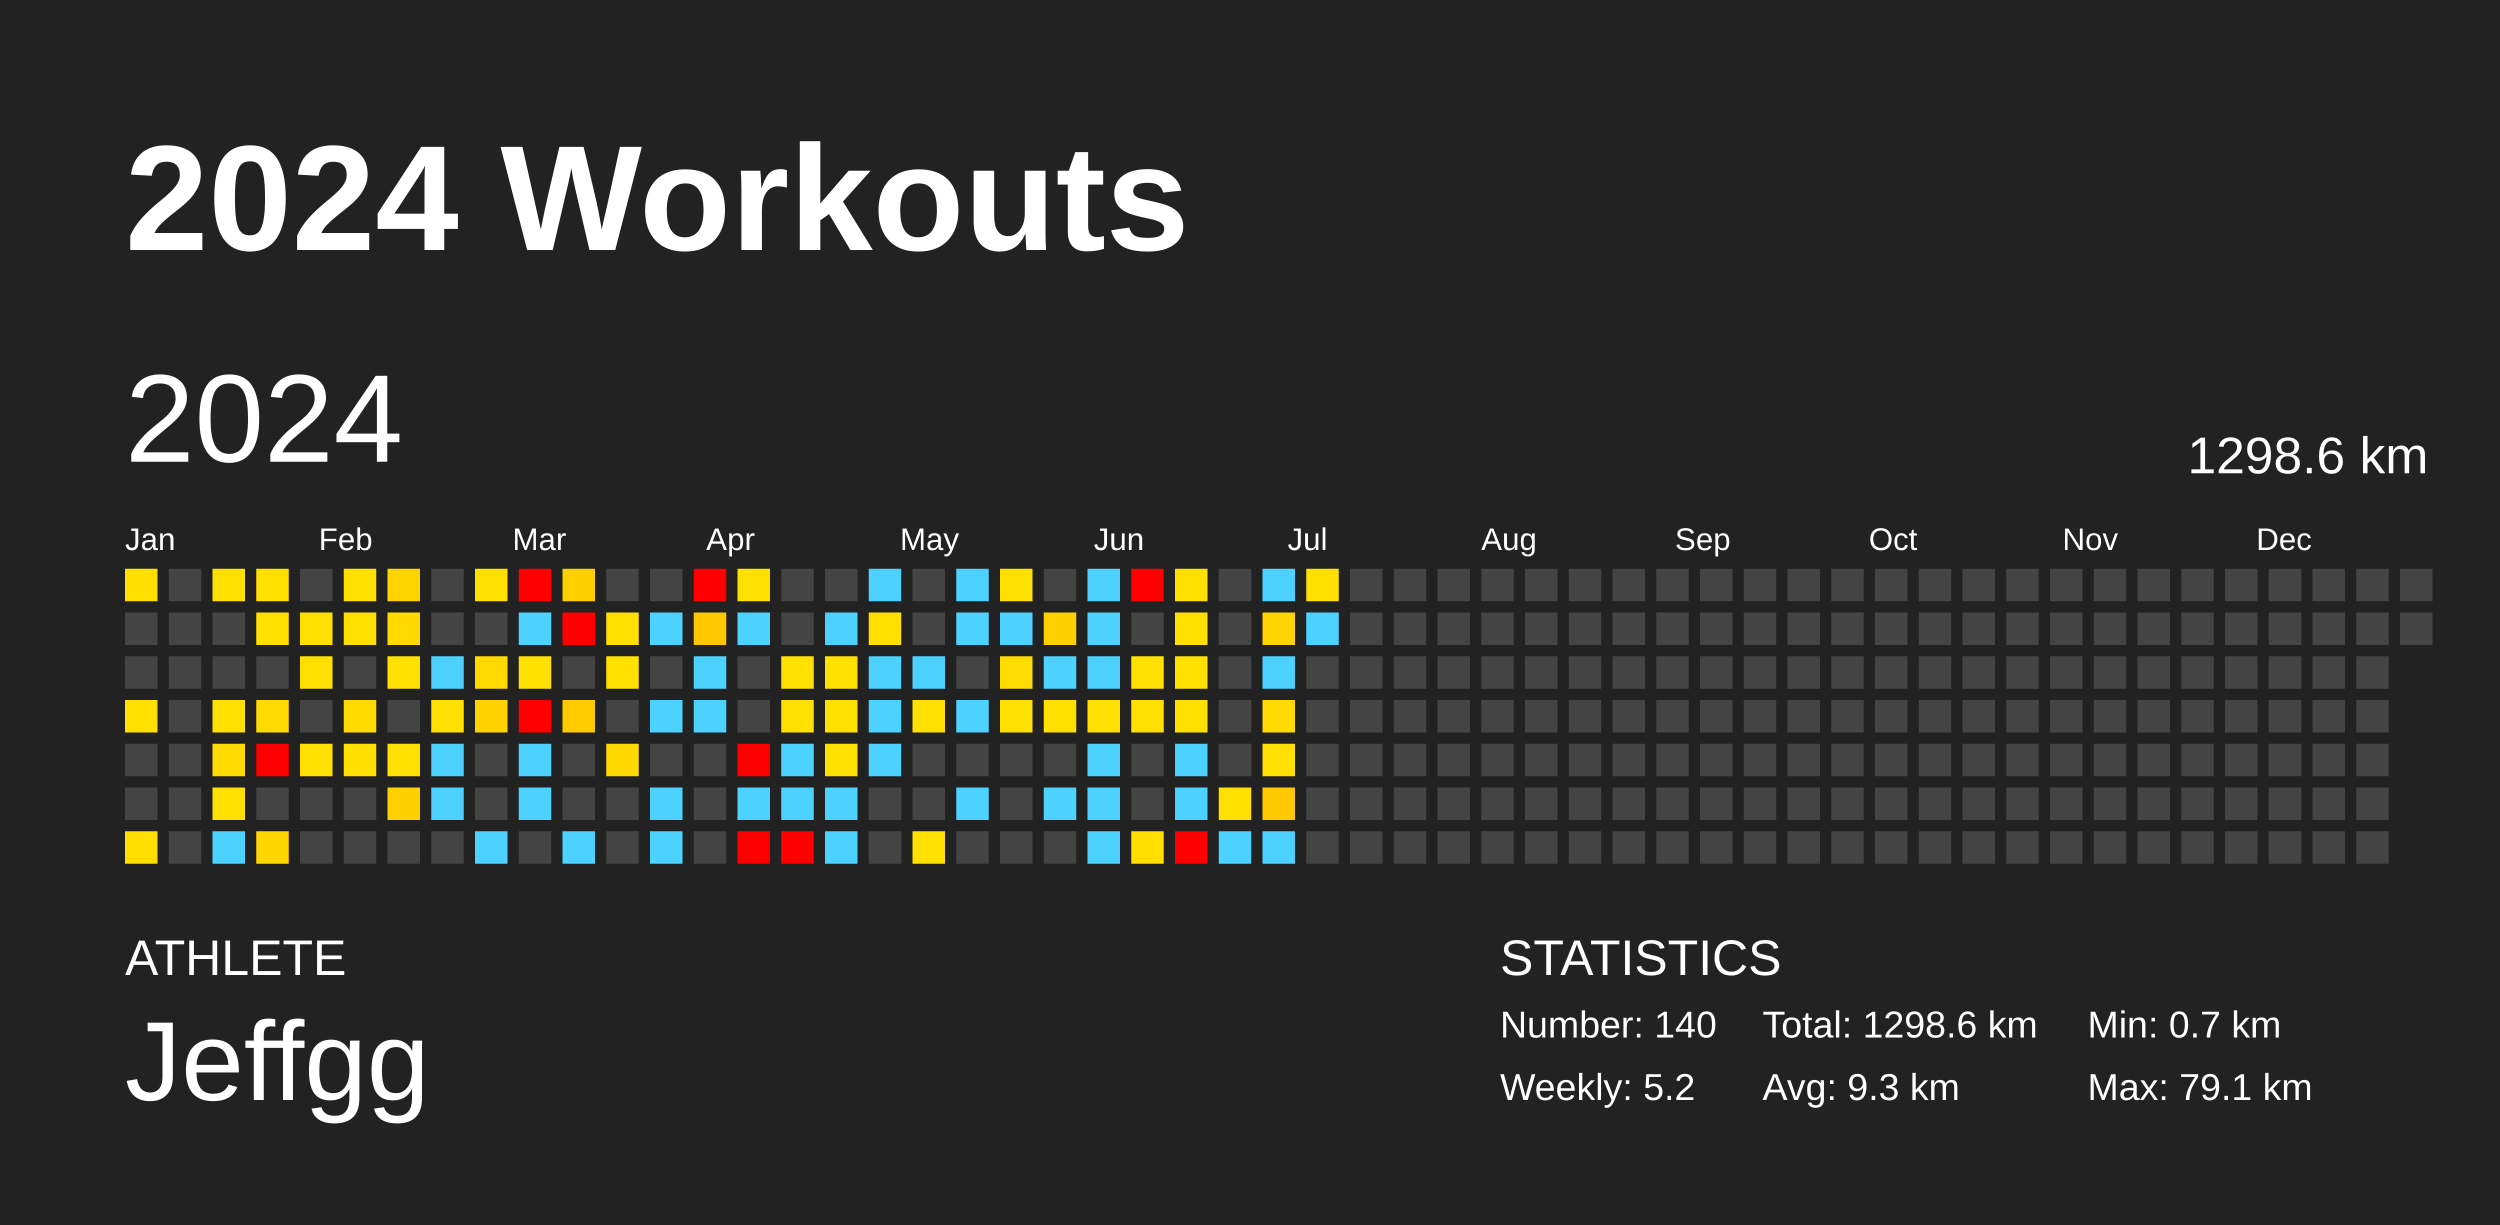
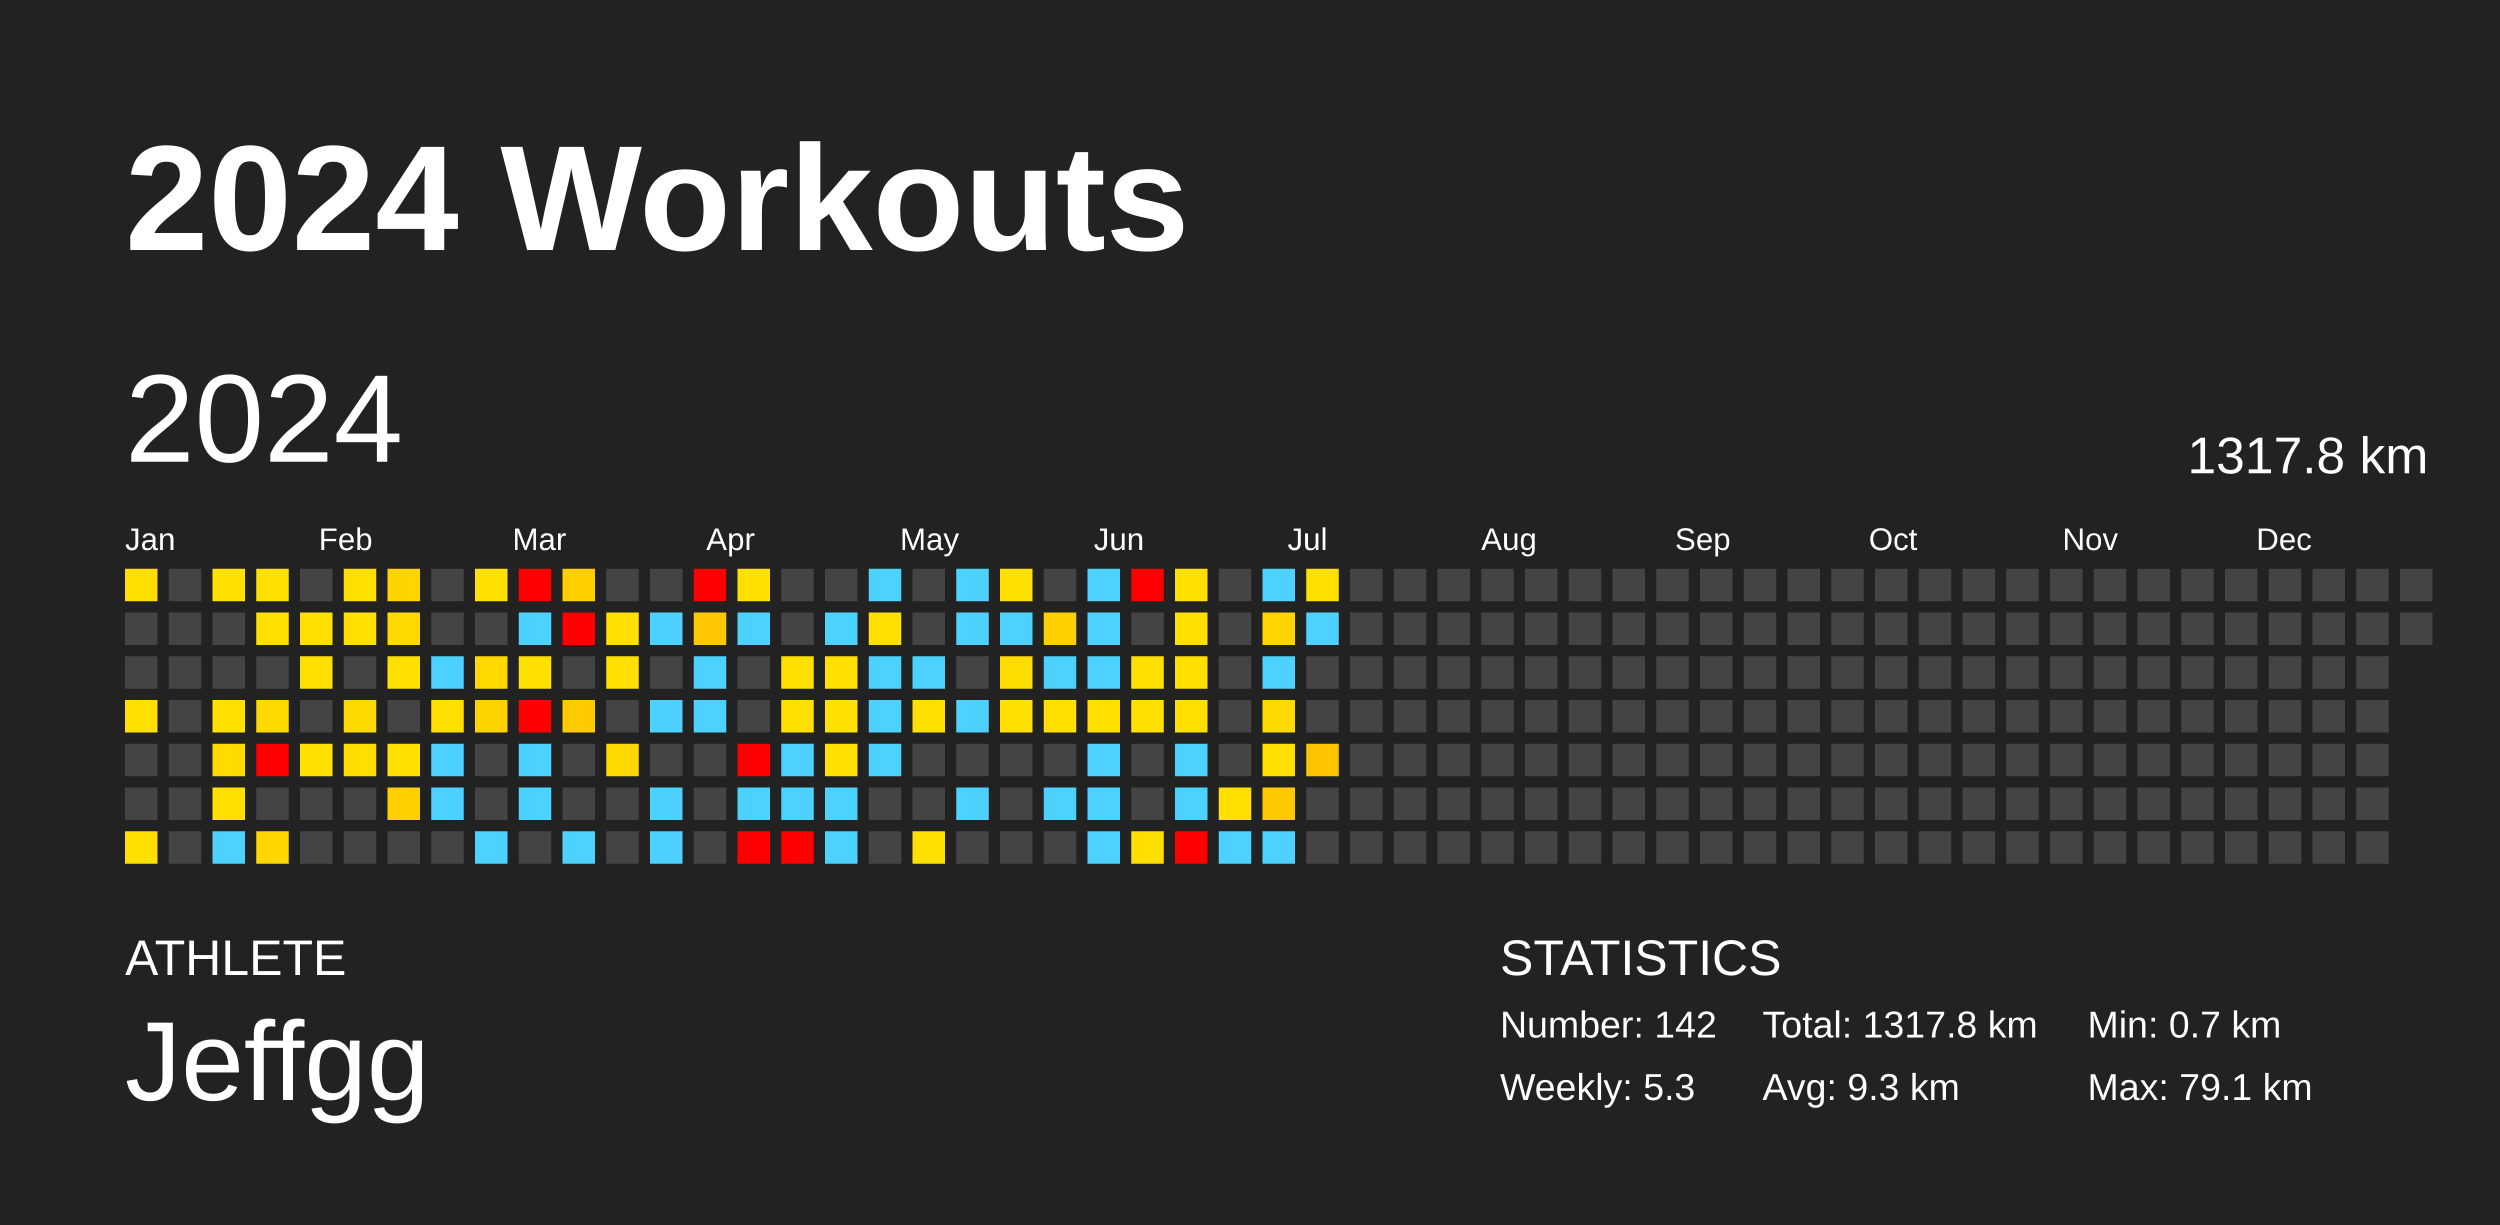
<svg xmlns="http://www.w3.org/2000/svg" baseProfile="full" height="98mm" version="1.1" viewBox="0,0,200,98" width="200mm">
  <defs />
  <rect fill="#222222" height="98" width="200" x="0" y="0" />
  <text fill="#FFFFFF" style="font-size:12px; font-family:Arial; font-weight:bold;" x="10" y="20">2024 Workouts</text>
  <text fill="#FFFFFF" style="font-size:4px; font-family:Arial" x="10" y="78">ATHLETE</text>
  <text fill="#FFFFFF" style="font-size:9px; font-family:Arial" x="10" y="88">Jeffgg</text>
  <text fill="#FFFFFF" style="font-size:4px; font-family:Arial" x="120" y="78">STATISTICS</text>
-   <text fill="#FFFFFF" style="font-size:3px; font-family:Arial" x="120" y="83">Number: 140</text>
-   <text fill="#FFFFFF" style="font-size:3px; font-family:Arial" x="120" y="88">Weekly: 5.2</text>
-   <text fill="#FFFFFF" style="font-size:3px; font-family:Arial" x="141" y="83">Total: 1298.6 km</text>
+   <text fill="#FFFFFF" style="font-size:3px; font-family:Arial" x="120" y="83">Number: 142</text>
+   <text fill="#FFFFFF" style="font-size:3px; font-family:Arial" x="120" y="88">Weekly: 5.3</text>
+   <text fill="#FFFFFF" style="font-size:3px; font-family:Arial" x="141" y="83">Total: 1317.8 km</text>
  <text fill="#FFFFFF" style="font-size:3px; font-family:Arial" x="141" y="88">Avg: 9.3 km</text>
  <text fill="#FFFFFF" style="font-size:3px; font-family:Arial" x="167" y="83">Min: 0.7 km</text>
  <text fill="#FFFFFF" style="font-size:3px; font-family:Arial" x="167" y="88">Max: 79.1 km</text>
  <text dominant-baseline="hanging" fill="#FFFFFF" style="font-size:10.0px; font-family:Arial;" x="10" y="30">2024</text>
-   <text dominant-baseline="hanging" fill="#FFFFFF" style="font-size:4.125px; font-family:Arial;" x="175" y="35">1298.6 km</text>
+   <text dominant-baseline="hanging" fill="#FFFFFF" style="font-size:4.125px; font-family:Arial;" x="175" y="35">1317.8 km</text>
  <text fill="#FFFFFF" style="font-size:2.5px; font-family:Arial" x="10.0" y="44">Jan</text>
  <text fill="#FFFFFF" style="font-size:2.5px; font-family:Arial" x="25.5" y="44">Feb</text>
  <text fill="#FFFFFF" style="font-size:2.5px; font-family:Arial" x="41.0" y="44">Mar</text>
  <text fill="#FFFFFF" style="font-size:2.5px; font-family:Arial" x="56.5" y="44">Apr</text>
  <text fill="#FFFFFF" style="font-size:2.5px; font-family:Arial" x="72.0" y="44">May</text>
  <text fill="#FFFFFF" style="font-size:2.5px; font-family:Arial" x="87.5" y="44">Jun</text>
  <text fill="#FFFFFF" style="font-size:2.5px; font-family:Arial" x="103.0" y="44">Jul</text>
  <text fill="#FFFFFF" style="font-size:2.5px; font-family:Arial" x="118.5" y="44">Aug</text>
  <text fill="#FFFFFF" style="font-size:2.5px; font-family:Arial" x="134.0" y="44">Sep</text>
  <text fill="#FFFFFF" style="font-size:2.5px; font-family:Arial" x="149.5" y="44">Oct</text>
  <text fill="#FFFFFF" style="font-size:2.5px; font-family:Arial" x="165.0" y="44">Nov</text>
  <text fill="#FFFFFF" style="font-size:2.5px; font-family:Arial" x="180.5" y="44">Dec</text>
  <rect fill="#ffde00" height="2.6" width="2.6" x="10.0" y="45.5" />
  <rect fill="#444444" height="2.6" width="2.6" x="10.0" y="49.0" />
  <rect fill="#444444" height="2.6" width="2.6" x="10.0" y="52.5" />
  <rect fill="#ffe000" height="2.6" width="2.6" x="10.0" y="56.0" />
  <rect fill="#444444" height="2.6" width="2.6" x="10.0" y="59.5" />
  <rect fill="#444444" height="2.6" width="2.6" x="10.0" y="63.0" />
  <rect fill="#ffde00" height="2.6" width="2.6" x="10.0" y="66.5" />
  <rect fill="#444444" height="2.6" width="2.6" x="13.5" y="45.5" />
  <rect fill="#444444" height="2.6" width="2.6" x="13.5" y="49.0" />
  <rect fill="#444444" height="2.6" width="2.6" x="13.5" y="52.5" />
  <rect fill="#444444" height="2.6" width="2.6" x="13.5" y="56.0" />
  <rect fill="#444444" height="2.6" width="2.6" x="13.5" y="59.5" />
  <rect fill="#444444" height="2.6" width="2.6" x="13.5" y="63.0" />
  <rect fill="#444444" height="2.6" width="2.6" x="13.5" y="66.5" />
  <rect fill="#ffe000" height="2.6" width="2.6" x="17.0" y="45.5" />
  <rect fill="#444444" height="2.6" width="2.6" x="17.0" y="49.0" />
  <rect fill="#444444" height="2.6" width="2.6" x="17.0" y="52.5" />
  <rect fill="#ffe000" height="2.6" width="2.6" x="17.0" y="56.0" />
  <rect fill="#ffdb00" height="2.6" width="2.6" x="17.0" y="59.5" />
  <rect fill="#ffe000" height="2.6" width="2.6" x="17.0" y="63.0" />
  <rect fill="#4dd2ff" height="2.6" width="2.6" x="17.0" y="66.5" />
  <rect fill="#ffe000" height="2.6" width="2.6" x="20.5" y="45.5" />
  <rect fill="#ffe000" height="2.6" width="2.6" x="20.5" y="49.0" />
  <rect fill="#444444" height="2.6" width="2.6" x="20.5" y="52.5" />
  <rect fill="#ffda00" height="2.6" width="2.6" x="20.5" y="56.0" />
  <rect fill="red" height="2.6" width="2.6" x="20.5" y="59.5" />
  <rect fill="#444444" height="2.6" width="2.6" x="20.5" y="63.0" />
  <rect fill="#ffd600" height="2.6" width="2.6" x="20.5" y="66.5" />
  <rect fill="#444444" height="2.6" width="2.6" x="24.0" y="45.5" />
  <rect fill="#ffdf00" height="2.6" width="2.6" x="24.0" y="49.0" />
  <rect fill="#ffdf00" height="2.6" width="2.6" x="24.0" y="52.5" />
  <rect fill="#444444" height="2.6" width="2.6" x="24.0" y="56.0" />
  <rect fill="#ffe000" height="2.6" width="2.6" x="24.0" y="59.5" />
  <rect fill="#444444" height="2.6" width="2.6" x="24.0" y="63.0" />
  <rect fill="#444444" height="2.6" width="2.6" x="24.0" y="66.5" />
  <rect fill="#ffdf00" height="2.6" width="2.6" x="27.5" y="45.5" />
  <rect fill="#ffdf00" height="2.6" width="2.6" x="27.5" y="49.0" />
  <rect fill="#444444" height="2.6" width="2.6" x="27.5" y="52.5" />
  <rect fill="#ffda00" height="2.6" width="2.6" x="27.5" y="56.0" />
  <rect fill="#ffde00" height="2.6" width="2.6" x="27.5" y="59.5" />
  <rect fill="#444444" height="2.6" width="2.6" x="27.5" y="63.0" />
  <rect fill="#444444" height="2.6" width="2.6" x="27.5" y="66.5" />
  <rect fill="#ffd400" height="2.6" width="2.6" x="31.0" y="45.5" />
  <rect fill="#ffd900" height="2.6" width="2.6" x="31.0" y="49.0" />
  <rect fill="#ffe000" height="2.6" width="2.6" x="31.0" y="52.5" />
  <rect fill="#444444" height="2.6" width="2.6" x="31.0" y="56.0" />
  <rect fill="#ffe000" height="2.6" width="2.6" x="31.0" y="59.5" />
  <rect fill="#ffd000" height="2.6" width="2.6" x="31.0" y="63.0" />
  <rect fill="#444444" height="2.6" width="2.6" x="31.0" y="66.5" />
  <rect fill="#444444" height="2.6" width="2.6" x="34.5" y="45.5" />
  <rect fill="#444444" height="2.6" width="2.6" x="34.5" y="49.0" />
  <rect fill="#4dd2ff" height="2.6" width="2.6" x="34.5" y="52.5" />
  <rect fill="#ffe000" height="2.6" width="2.6" x="34.5" y="56.0" />
  <rect fill="#4dd2ff" height="2.6" width="2.6" x="34.5" y="59.5" />
  <rect fill="#4dd2ff" height="2.6" width="2.6" x="34.5" y="63.0" />
  <rect fill="#444444" height="2.6" width="2.6" x="34.5" y="66.5" />
  <rect fill="#ffe000" height="2.6" width="2.6" x="38.0" y="45.5" />
  <rect fill="#444444" height="2.6" width="2.6" x="38.0" y="49.0" />
  <rect fill="#ffd900" height="2.6" width="2.6" x="38.0" y="52.5" />
  <rect fill="#ffd300" height="2.6" width="2.6" x="38.0" y="56.0" />
  <rect fill="#444444" height="2.6" width="2.6" x="38.0" y="59.5" />
  <rect fill="#444444" height="2.6" width="2.6" x="38.0" y="63.0" />
  <rect fill="#4dd2ff" height="2.6" width="2.6" x="38.0" y="66.5" />
  <rect fill="red" height="2.6" width="2.6" x="41.5" y="45.5" />
  <rect fill="#4dd2ff" height="2.6" width="2.6" x="41.5" y="49.0" />
  <rect fill="#ffe000" height="2.6" width="2.6" x="41.5" y="52.5" />
  <rect fill="red" height="2.6" width="2.6" x="41.5" y="56.0" />
  <rect fill="#4dd2ff" height="2.6" width="2.6" x="41.5" y="59.5" />
  <rect fill="#4dd2ff" height="2.6" width="2.6" x="41.5" y="63.0" />
  <rect fill="#444444" height="2.6" width="2.6" x="41.5" y="66.5" />
  <rect fill="#ffcf00" height="2.6" width="2.6" x="45.0" y="45.5" />
  <rect fill="red" height="2.6" width="2.6" x="45.0" y="49.0" />
  <rect fill="#444444" height="2.6" width="2.6" x="45.0" y="52.5" />
  <rect fill="#ffcb00" height="2.6" width="2.6" x="45.0" y="56.0" />
  <rect fill="#444444" height="2.6" width="2.6" x="45.0" y="59.5" />
  <rect fill="#444444" height="2.6" width="2.6" x="45.0" y="63.0" />
  <rect fill="#4dd2ff" height="2.6" width="2.6" x="45.0" y="66.5" />
  <rect fill="#444444" height="2.6" width="2.6" x="48.5" y="45.5" />
  <rect fill="#ffe000" height="2.6" width="2.6" x="48.5" y="49.0" />
  <rect fill="#ffe000" height="2.6" width="2.6" x="48.5" y="52.5" />
  <rect fill="#444444" height="2.6" width="2.6" x="48.5" y="56.0" />
  <rect fill="#ffd800" height="2.6" width="2.6" x="48.5" y="59.5" />
  <rect fill="#444444" height="2.6" width="2.6" x="48.5" y="63.0" />
  <rect fill="#444444" height="2.6" width="2.6" x="48.5" y="66.5" />
  <rect fill="#444444" height="2.6" width="2.6" x="52.0" y="45.5" />
  <rect fill="#4dd2ff" height="2.6" width="2.6" x="52.0" y="49.0" />
  <rect fill="#444444" height="2.6" width="2.6" x="52.0" y="52.5" />
  <rect fill="#4dd2ff" height="2.6" width="2.6" x="52.0" y="56.0" />
  <rect fill="#444444" height="2.6" width="2.6" x="52.0" y="59.5" />
  <rect fill="#4dd2ff" height="2.6" width="2.6" x="52.0" y="63.0" />
  <rect fill="#4dd2ff" height="2.6" width="2.6" x="52.0" y="66.5" />
  <rect fill="red" height="2.6" width="2.6" x="55.5" y="45.5" />
  <rect fill="#ffc800" height="2.6" width="2.6" x="55.5" y="49.0" />
  <rect fill="#4dd2ff" height="2.6" width="2.6" x="55.5" y="52.5" />
  <rect fill="#4dd2ff" height="2.6" width="2.6" x="55.5" y="56.0" />
  <rect fill="#444444" height="2.6" width="2.6" x="55.5" y="59.5" />
  <rect fill="#444444" height="2.6" width="2.6" x="55.5" y="63.0" />
  <rect fill="#444444" height="2.6" width="2.6" x="55.5" y="66.5" />
  <rect fill="#ffe000" height="2.6" width="2.6" x="59.0" y="45.5" />
  <rect fill="#4dd2ff" height="2.6" width="2.6" x="59.0" y="49.0" />
  <rect fill="#444444" height="2.6" width="2.6" x="59.0" y="52.5" />
  <rect fill="#444444" height="2.6" width="2.6" x="59.0" y="56.0" />
  <rect fill="red" height="2.6" width="2.6" x="59.0" y="59.5" />
  <rect fill="#4dd2ff" height="2.6" width="2.6" x="59.0" y="63.0" />
  <rect fill="red" height="2.6" width="2.6" x="59.0" y="66.5" />
  <rect fill="#444444" height="2.6" width="2.6" x="62.5" y="45.5" />
  <rect fill="#444444" height="2.6" width="2.6" x="62.5" y="49.0" />
  <rect fill="#ffe000" height="2.6" width="2.6" x="62.5" y="52.5" />
  <rect fill="#ffe000" height="2.6" width="2.6" x="62.5" y="56.0" />
  <rect fill="#4dd2ff" height="2.6" width="2.6" x="62.5" y="59.5" />
  <rect fill="#4dd2ff" height="2.6" width="2.6" x="62.5" y="63.0" />
  <rect fill="red" height="2.6" width="2.6" x="62.5" y="66.5" />
  <rect fill="#444444" height="2.6" width="2.6" x="66.0" y="45.5" />
  <rect fill="#4dd2ff" height="2.6" width="2.6" x="66.0" y="49.0" />
  <rect fill="#ffe000" height="2.6" width="2.6" x="66.0" y="52.5" />
  <rect fill="#ffe000" height="2.6" width="2.6" x="66.0" y="56.0" />
  <rect fill="#ffe000" height="2.6" width="2.6" x="66.0" y="59.5" />
  <rect fill="#4dd2ff" height="2.6" width="2.6" x="66.0" y="63.0" />
  <rect fill="#4dd2ff" height="2.6" width="2.6" x="66.0" y="66.5" />
  <rect fill="#4dd2ff" height="2.6" width="2.6" x="69.5" y="45.5" />
  <rect fill="#ffe000" height="2.6" width="2.6" x="69.5" y="49.0" />
  <rect fill="#4dd2ff" height="2.6" width="2.6" x="69.5" y="52.5" />
  <rect fill="#4dd2ff" height="2.6" width="2.6" x="69.5" y="56.0" />
  <rect fill="#4dd2ff" height="2.6" width="2.6" x="69.5" y="59.5" />
  <rect fill="#444444" height="2.6" width="2.6" x="69.5" y="63.0" />
  <rect fill="#444444" height="2.6" width="2.6" x="69.5" y="66.5" />
  <rect fill="#444444" height="2.6" width="2.6" x="73.0" y="45.5" />
  <rect fill="#444444" height="2.6" width="2.6" x="73.0" y="49.0" />
  <rect fill="#4dd2ff" height="2.6" width="2.6" x="73.0" y="52.5" />
  <rect fill="#ffe000" height="2.6" width="2.6" x="73.0" y="56.0" />
  <rect fill="#444444" height="2.6" width="2.6" x="73.0" y="59.5" />
  <rect fill="#444444" height="2.6" width="2.6" x="73.0" y="63.0" />
  <rect fill="#ffe000" height="2.6" width="2.6" x="73.0" y="66.5" />
  <rect fill="#4dd2ff" height="2.6" width="2.6" x="76.5" y="45.5" />
  <rect fill="#4dd2ff" height="2.6" width="2.6" x="76.5" y="49.0" />
  <rect fill="#444444" height="2.6" width="2.6" x="76.5" y="52.5" />
  <rect fill="#4dd2ff" height="2.6" width="2.6" x="76.5" y="56.0" />
  <rect fill="#444444" height="2.6" width="2.6" x="76.5" y="59.5" />
  <rect fill="#4dd2ff" height="2.6" width="2.6" x="76.5" y="63.0" />
  <rect fill="#444444" height="2.6" width="2.6" x="76.5" y="66.5" />
  <rect fill="#ffe000" height="2.6" width="2.6" x="80.0" y="45.5" />
  <rect fill="#4dd2ff" height="2.6" width="2.6" x="80.0" y="49.0" />
  <rect fill="#ffdd00" height="2.6" width="2.6" x="80.0" y="52.5" />
  <rect fill="#ffe000" height="2.6" width="2.6" x="80.0" y="56.0" />
  <rect fill="#444444" height="2.6" width="2.6" x="80.0" y="59.5" />
  <rect fill="#444444" height="2.6" width="2.6" x="80.0" y="63.0" />
  <rect fill="#444444" height="2.6" width="2.6" x="80.0" y="66.5" />
  <rect fill="#444444" height="2.6" width="2.6" x="83.5" y="45.5" />
  <rect fill="#ffd000" height="2.6" width="2.6" x="83.5" y="49.0" />
  <rect fill="#4dd2ff" height="2.6" width="2.6" x="83.5" y="52.5" />
  <rect fill="#ffe000" height="2.6" width="2.6" x="83.5" y="56.0" />
  <rect fill="#444444" height="2.6" width="2.6" x="83.5" y="59.5" />
  <rect fill="#4dd2ff" height="2.6" width="2.6" x="83.5" y="63.0" />
  <rect fill="#444444" height="2.6" width="2.6" x="83.5" y="66.5" />
  <rect fill="#4dd2ff" height="2.6" width="2.6" x="87.0" y="45.5" />
  <rect fill="#4dd2ff" height="2.6" width="2.6" x="87.0" y="49.0" />
  <rect fill="#4dd2ff" height="2.6" width="2.6" x="87.0" y="52.5" />
  <rect fill="#ffe000" height="2.6" width="2.6" x="87.0" y="56.0" />
  <rect fill="#4dd2ff" height="2.6" width="2.6" x="87.0" y="59.5" />
  <rect fill="#4dd2ff" height="2.6" width="2.6" x="87.0" y="63.0" />
  <rect fill="#4dd2ff" height="2.6" width="2.6" x="87.0" y="66.5" />
  <rect fill="red" height="2.6" width="2.6" x="90.5" y="45.5" />
  <rect fill="#444444" height="2.6" width="2.6" x="90.5" y="49.0" />
  <rect fill="#ffe000" height="2.6" width="2.6" x="90.5" y="52.5" />
  <rect fill="#ffe000" height="2.6" width="2.6" x="90.5" y="56.0" />
  <rect fill="#444444" height="2.6" width="2.6" x="90.5" y="59.5" />
  <rect fill="#444444" height="2.6" width="2.6" x="90.5" y="63.0" />
  <rect fill="#ffde00" height="2.6" width="2.6" x="90.5" y="66.5" />
  <rect fill="#ffe000" height="2.6" width="2.6" x="94.0" y="45.5" />
  <rect fill="#ffe000" height="2.6" width="2.6" x="94.0" y="49.0" />
  <rect fill="#ffe000" height="2.6" width="2.6" x="94.0" y="52.5" />
  <rect fill="#ffdf00" height="2.6" width="2.6" x="94.0" y="56.0" />
  <rect fill="#4dd2ff" height="2.6" width="2.6" x="94.0" y="59.5" />
  <rect fill="#4dd2ff" height="2.6" width="2.6" x="94.0" y="63.0" />
  <rect fill="red" height="2.6" width="2.6" x="94.0" y="66.5" />
  <rect fill="#444444" height="2.6" width="2.6" x="97.5" y="45.5" />
  <rect fill="#444444" height="2.6" width="2.6" x="97.5" y="49.0" />
  <rect fill="#444444" height="2.6" width="2.6" x="97.5" y="52.5" />
  <rect fill="#444444" height="2.6" width="2.6" x="97.5" y="56.0" />
  <rect fill="#444444" height="2.6" width="2.6" x="97.5" y="59.5" />
  <rect fill="#ffe000" height="2.6" width="2.6" x="97.5" y="63.0" />
  <rect fill="#4dd2ff" height="2.6" width="2.6" x="97.5" y="66.5" />
  <rect fill="#4dd2ff" height="2.6" width="2.6" x="101.0" y="45.5" />
  <rect fill="#ffd400" height="2.6" width="2.6" x="101.0" y="49.0" />
  <rect fill="#4dd2ff" height="2.6" width="2.6" x="101.0" y="52.5" />
  <rect fill="#ffda00" height="2.6" width="2.6" x="101.0" y="56.0" />
  <rect fill="#ffe000" height="2.6" width="2.6" x="101.0" y="59.5" />
  <rect fill="#ffc900" height="2.6" width="2.6" x="101.0" y="63.0" />
  <rect fill="#4dd2ff" height="2.6" width="2.6" x="101.0" y="66.5" />
  <rect fill="#ffe000" height="2.6" width="2.6" x="104.5" y="45.5" />
  <rect fill="#4dd2ff" height="2.6" width="2.6" x="104.5" y="49.0" />
  <rect fill="#444444" height="2.6" width="2.6" x="104.5" y="52.5" />
  <rect fill="#444444" height="2.6" width="2.6" x="104.5" y="56.0" />
-   <rect fill="#444444" height="2.6" width="2.6" x="104.5" y="59.5" />
+   <rect fill="#ffc300" height="2.6" width="2.6" x="104.5" y="59.5" />
  <rect fill="#444444" height="2.6" width="2.6" x="104.5" y="63.0" />
  <rect fill="#444444" height="2.6" width="2.6" x="104.5" y="66.5" />
  <rect fill="#444444" height="2.6" width="2.6" x="108.0" y="45.5" />
  <rect fill="#444444" height="2.6" width="2.6" x="108.0" y="49.0" />
  <rect fill="#444444" height="2.6" width="2.6" x="108.0" y="52.5" />
  <rect fill="#444444" height="2.6" width="2.6" x="108.0" y="56.0" />
  <rect fill="#444444" height="2.6" width="2.6" x="108.0" y="59.5" />
  <rect fill="#444444" height="2.6" width="2.6" x="108.0" y="63.0" />
  <rect fill="#444444" height="2.6" width="2.6" x="108.0" y="66.5" />
  <rect fill="#444444" height="2.6" width="2.6" x="111.5" y="45.5" />
  <rect fill="#444444" height="2.6" width="2.6" x="111.5" y="49.0" />
  <rect fill="#444444" height="2.6" width="2.6" x="111.5" y="52.5" />
  <rect fill="#444444" height="2.6" width="2.6" x="111.5" y="56.0" />
  <rect fill="#444444" height="2.6" width="2.6" x="111.5" y="59.5" />
  <rect fill="#444444" height="2.6" width="2.6" x="111.5" y="63.0" />
  <rect fill="#444444" height="2.6" width="2.6" x="111.5" y="66.5" />
  <rect fill="#444444" height="2.6" width="2.6" x="115.0" y="45.5" />
  <rect fill="#444444" height="2.6" width="2.6" x="115.0" y="49.0" />
  <rect fill="#444444" height="2.6" width="2.6" x="115.0" y="52.5" />
  <rect fill="#444444" height="2.6" width="2.6" x="115.0" y="56.0" />
  <rect fill="#444444" height="2.6" width="2.6" x="115.0" y="59.5" />
  <rect fill="#444444" height="2.6" width="2.6" x="115.0" y="63.0" />
  <rect fill="#444444" height="2.6" width="2.6" x="115.0" y="66.5" />
  <rect fill="#444444" height="2.6" width="2.6" x="118.5" y="45.5" />
  <rect fill="#444444" height="2.6" width="2.6" x="118.5" y="49.0" />
  <rect fill="#444444" height="2.6" width="2.6" x="118.5" y="52.5" />
  <rect fill="#444444" height="2.6" width="2.6" x="118.5" y="56.0" />
  <rect fill="#444444" height="2.6" width="2.6" x="118.5" y="59.5" />
  <rect fill="#444444" height="2.6" width="2.6" x="118.5" y="63.0" />
  <rect fill="#444444" height="2.6" width="2.6" x="118.5" y="66.5" />
  <rect fill="#444444" height="2.6" width="2.6" x="122.0" y="45.5" />
  <rect fill="#444444" height="2.6" width="2.6" x="122.0" y="49.0" />
  <rect fill="#444444" height="2.6" width="2.6" x="122.0" y="52.5" />
  <rect fill="#444444" height="2.6" width="2.6" x="122.0" y="56.0" />
  <rect fill="#444444" height="2.6" width="2.6" x="122.0" y="59.5" />
  <rect fill="#444444" height="2.6" width="2.6" x="122.0" y="63.0" />
  <rect fill="#444444" height="2.6" width="2.6" x="122.0" y="66.5" />
  <rect fill="#444444" height="2.6" width="2.6" x="125.5" y="45.5" />
  <rect fill="#444444" height="2.6" width="2.6" x="125.5" y="49.0" />
  <rect fill="#444444" height="2.6" width="2.6" x="125.5" y="52.5" />
  <rect fill="#444444" height="2.6" width="2.6" x="125.5" y="56.0" />
  <rect fill="#444444" height="2.6" width="2.6" x="125.5" y="59.5" />
  <rect fill="#444444" height="2.6" width="2.6" x="125.5" y="63.0" />
  <rect fill="#444444" height="2.6" width="2.6" x="125.5" y="66.5" />
  <rect fill="#444444" height="2.6" width="2.6" x="129.0" y="45.5" />
  <rect fill="#444444" height="2.6" width="2.6" x="129.0" y="49.0" />
  <rect fill="#444444" height="2.6" width="2.6" x="129.0" y="52.5" />
  <rect fill="#444444" height="2.6" width="2.6" x="129.0" y="56.0" />
  <rect fill="#444444" height="2.6" width="2.6" x="129.0" y="59.5" />
  <rect fill="#444444" height="2.6" width="2.6" x="129.0" y="63.0" />
  <rect fill="#444444" height="2.6" width="2.6" x="129.0" y="66.5" />
  <rect fill="#444444" height="2.6" width="2.6" x="132.5" y="45.5" />
  <rect fill="#444444" height="2.6" width="2.6" x="132.5" y="49.0" />
  <rect fill="#444444" height="2.6" width="2.6" x="132.5" y="52.5" />
  <rect fill="#444444" height="2.6" width="2.6" x="132.5" y="56.0" />
  <rect fill="#444444" height="2.6" width="2.6" x="132.5" y="59.5" />
  <rect fill="#444444" height="2.6" width="2.6" x="132.5" y="63.0" />
  <rect fill="#444444" height="2.6" width="2.6" x="132.5" y="66.5" />
  <rect fill="#444444" height="2.6" width="2.6" x="136.0" y="45.5" />
  <rect fill="#444444" height="2.6" width="2.6" x="136.0" y="49.0" />
  <rect fill="#444444" height="2.6" width="2.6" x="136.0" y="52.5" />
  <rect fill="#444444" height="2.6" width="2.6" x="136.0" y="56.0" />
  <rect fill="#444444" height="2.6" width="2.6" x="136.0" y="59.5" />
  <rect fill="#444444" height="2.6" width="2.6" x="136.0" y="63.0" />
  <rect fill="#444444" height="2.6" width="2.6" x="136.0" y="66.5" />
  <rect fill="#444444" height="2.6" width="2.6" x="139.5" y="45.5" />
  <rect fill="#444444" height="2.6" width="2.6" x="139.5" y="49.0" />
  <rect fill="#444444" height="2.6" width="2.6" x="139.5" y="52.5" />
  <rect fill="#444444" height="2.6" width="2.6" x="139.5" y="56.0" />
  <rect fill="#444444" height="2.6" width="2.6" x="139.5" y="59.5" />
  <rect fill="#444444" height="2.6" width="2.6" x="139.5" y="63.0" />
  <rect fill="#444444" height="2.6" width="2.6" x="139.5" y="66.5" />
  <rect fill="#444444" height="2.6" width="2.6" x="143.0" y="45.5" />
  <rect fill="#444444" height="2.6" width="2.6" x="143.0" y="49.0" />
  <rect fill="#444444" height="2.6" width="2.6" x="143.0" y="52.5" />
  <rect fill="#444444" height="2.6" width="2.6" x="143.0" y="56.0" />
  <rect fill="#444444" height="2.6" width="2.6" x="143.0" y="59.5" />
  <rect fill="#444444" height="2.6" width="2.6" x="143.0" y="63.0" />
  <rect fill="#444444" height="2.6" width="2.6" x="143.0" y="66.5" />
  <rect fill="#444444" height="2.6" width="2.6" x="146.5" y="45.5" />
  <rect fill="#444444" height="2.6" width="2.6" x="146.5" y="49.0" />
  <rect fill="#444444" height="2.6" width="2.6" x="146.5" y="52.5" />
  <rect fill="#444444" height="2.6" width="2.6" x="146.5" y="56.0" />
  <rect fill="#444444" height="2.6" width="2.6" x="146.5" y="59.5" />
  <rect fill="#444444" height="2.6" width="2.6" x="146.5" y="63.0" />
  <rect fill="#444444" height="2.6" width="2.6" x="146.5" y="66.5" />
  <rect fill="#444444" height="2.6" width="2.6" x="150.0" y="45.5" />
  <rect fill="#444444" height="2.6" width="2.6" x="150.0" y="49.0" />
  <rect fill="#444444" height="2.6" width="2.6" x="150.0" y="52.5" />
  <rect fill="#444444" height="2.6" width="2.6" x="150.0" y="56.0" />
  <rect fill="#444444" height="2.6" width="2.6" x="150.0" y="59.5" />
  <rect fill="#444444" height="2.6" width="2.6" x="150.0" y="63.0" />
  <rect fill="#444444" height="2.6" width="2.6" x="150.0" y="66.5" />
  <rect fill="#444444" height="2.6" width="2.6" x="153.5" y="45.5" />
  <rect fill="#444444" height="2.6" width="2.6" x="153.5" y="49.0" />
  <rect fill="#444444" height="2.6" width="2.6" x="153.5" y="52.5" />
  <rect fill="#444444" height="2.6" width="2.6" x="153.5" y="56.0" />
  <rect fill="#444444" height="2.6" width="2.6" x="153.5" y="59.5" />
  <rect fill="#444444" height="2.6" width="2.6" x="153.5" y="63.0" />
  <rect fill="#444444" height="2.6" width="2.6" x="153.5" y="66.5" />
  <rect fill="#444444" height="2.6" width="2.6" x="157.0" y="45.5" />
  <rect fill="#444444" height="2.6" width="2.6" x="157.0" y="49.0" />
  <rect fill="#444444" height="2.6" width="2.6" x="157.0" y="52.5" />
  <rect fill="#444444" height="2.6" width="2.6" x="157.0" y="56.0" />
  <rect fill="#444444" height="2.6" width="2.6" x="157.0" y="59.5" />
  <rect fill="#444444" height="2.6" width="2.6" x="157.0" y="63.0" />
  <rect fill="#444444" height="2.6" width="2.6" x="157.0" y="66.5" />
  <rect fill="#444444" height="2.6" width="2.6" x="160.5" y="45.5" />
  <rect fill="#444444" height="2.6" width="2.6" x="160.5" y="49.0" />
  <rect fill="#444444" height="2.6" width="2.6" x="160.5" y="52.5" />
  <rect fill="#444444" height="2.6" width="2.6" x="160.5" y="56.0" />
  <rect fill="#444444" height="2.6" width="2.6" x="160.5" y="59.5" />
  <rect fill="#444444" height="2.6" width="2.6" x="160.5" y="63.0" />
  <rect fill="#444444" height="2.6" width="2.6" x="160.5" y="66.5" />
  <rect fill="#444444" height="2.6" width="2.6" x="164.0" y="45.5" />
  <rect fill="#444444" height="2.6" width="2.6" x="164.0" y="49.0" />
  <rect fill="#444444" height="2.6" width="2.6" x="164.0" y="52.5" />
  <rect fill="#444444" height="2.6" width="2.6" x="164.0" y="56.0" />
  <rect fill="#444444" height="2.6" width="2.6" x="164.0" y="59.5" />
  <rect fill="#444444" height="2.6" width="2.6" x="164.0" y="63.0" />
  <rect fill="#444444" height="2.6" width="2.6" x="164.0" y="66.5" />
  <rect fill="#444444" height="2.6" width="2.6" x="167.5" y="45.5" />
  <rect fill="#444444" height="2.6" width="2.6" x="167.5" y="49.0" />
  <rect fill="#444444" height="2.6" width="2.6" x="167.5" y="52.5" />
  <rect fill="#444444" height="2.6" width="2.6" x="167.5" y="56.0" />
  <rect fill="#444444" height="2.6" width="2.6" x="167.5" y="59.5" />
  <rect fill="#444444" height="2.6" width="2.6" x="167.5" y="63.0" />
  <rect fill="#444444" height="2.6" width="2.6" x="167.5" y="66.5" />
  <rect fill="#444444" height="2.6" width="2.6" x="171.0" y="45.5" />
  <rect fill="#444444" height="2.6" width="2.6" x="171.0" y="49.0" />
  <rect fill="#444444" height="2.6" width="2.6" x="171.0" y="52.5" />
  <rect fill="#444444" height="2.6" width="2.6" x="171.0" y="56.0" />
  <rect fill="#444444" height="2.6" width="2.6" x="171.0" y="59.5" />
  <rect fill="#444444" height="2.6" width="2.6" x="171.0" y="63.0" />
  <rect fill="#444444" height="2.6" width="2.6" x="171.0" y="66.5" />
  <rect fill="#444444" height="2.6" width="2.6" x="174.5" y="45.5" />
  <rect fill="#444444" height="2.6" width="2.6" x="174.5" y="49.0" />
  <rect fill="#444444" height="2.6" width="2.6" x="174.5" y="52.5" />
  <rect fill="#444444" height="2.6" width="2.6" x="174.5" y="56.0" />
  <rect fill="#444444" height="2.6" width="2.6" x="174.5" y="59.5" />
  <rect fill="#444444" height="2.6" width="2.6" x="174.5" y="63.0" />
  <rect fill="#444444" height="2.6" width="2.6" x="174.5" y="66.5" />
  <rect fill="#444444" height="2.6" width="2.6" x="178.0" y="45.5" />
  <rect fill="#444444" height="2.6" width="2.6" x="178.0" y="49.0" />
  <rect fill="#444444" height="2.6" width="2.6" x="178.0" y="52.5" />
  <rect fill="#444444" height="2.6" width="2.6" x="178.0" y="56.0" />
  <rect fill="#444444" height="2.6" width="2.6" x="178.0" y="59.5" />
  <rect fill="#444444" height="2.6" width="2.6" x="178.0" y="63.0" />
  <rect fill="#444444" height="2.6" width="2.6" x="178.0" y="66.5" />
  <rect fill="#444444" height="2.6" width="2.6" x="181.5" y="45.5" />
  <rect fill="#444444" height="2.6" width="2.6" x="181.5" y="49.0" />
  <rect fill="#444444" height="2.6" width="2.6" x="181.5" y="52.5" />
  <rect fill="#444444" height="2.6" width="2.6" x="181.5" y="56.0" />
  <rect fill="#444444" height="2.6" width="2.6" x="181.5" y="59.5" />
  <rect fill="#444444" height="2.6" width="2.6" x="181.5" y="63.0" />
  <rect fill="#444444" height="2.6" width="2.6" x="181.5" y="66.5" />
  <rect fill="#444444" height="2.6" width="2.6" x="185.0" y="45.5" />
  <rect fill="#444444" height="2.6" width="2.6" x="185.0" y="49.0" />
  <rect fill="#444444" height="2.6" width="2.6" x="185.0" y="52.5" />
  <rect fill="#444444" height="2.6" width="2.6" x="185.0" y="56.0" />
  <rect fill="#444444" height="2.6" width="2.6" x="185.0" y="59.5" />
  <rect fill="#444444" height="2.6" width="2.6" x="185.0" y="63.0" />
  <rect fill="#444444" height="2.6" width="2.6" x="185.0" y="66.5" />
  <rect fill="#444444" height="2.6" width="2.6" x="188.5" y="45.5" />
  <rect fill="#444444" height="2.6" width="2.6" x="188.5" y="49.0" />
  <rect fill="#444444" height="2.6" width="2.6" x="188.5" y="52.5" />
  <rect fill="#444444" height="2.6" width="2.6" x="188.5" y="56.0" />
  <rect fill="#444444" height="2.6" width="2.6" x="188.5" y="59.5" />
  <rect fill="#444444" height="2.6" width="2.6" x="188.5" y="63.0" />
  <rect fill="#444444" height="2.6" width="2.6" x="188.5" y="66.5" />
  <rect fill="#444444" height="2.6" width="2.6" x="192.0" y="45.5" />
  <rect fill="#444444" height="2.6" width="2.6" x="192.0" y="49.0" />
</svg>
